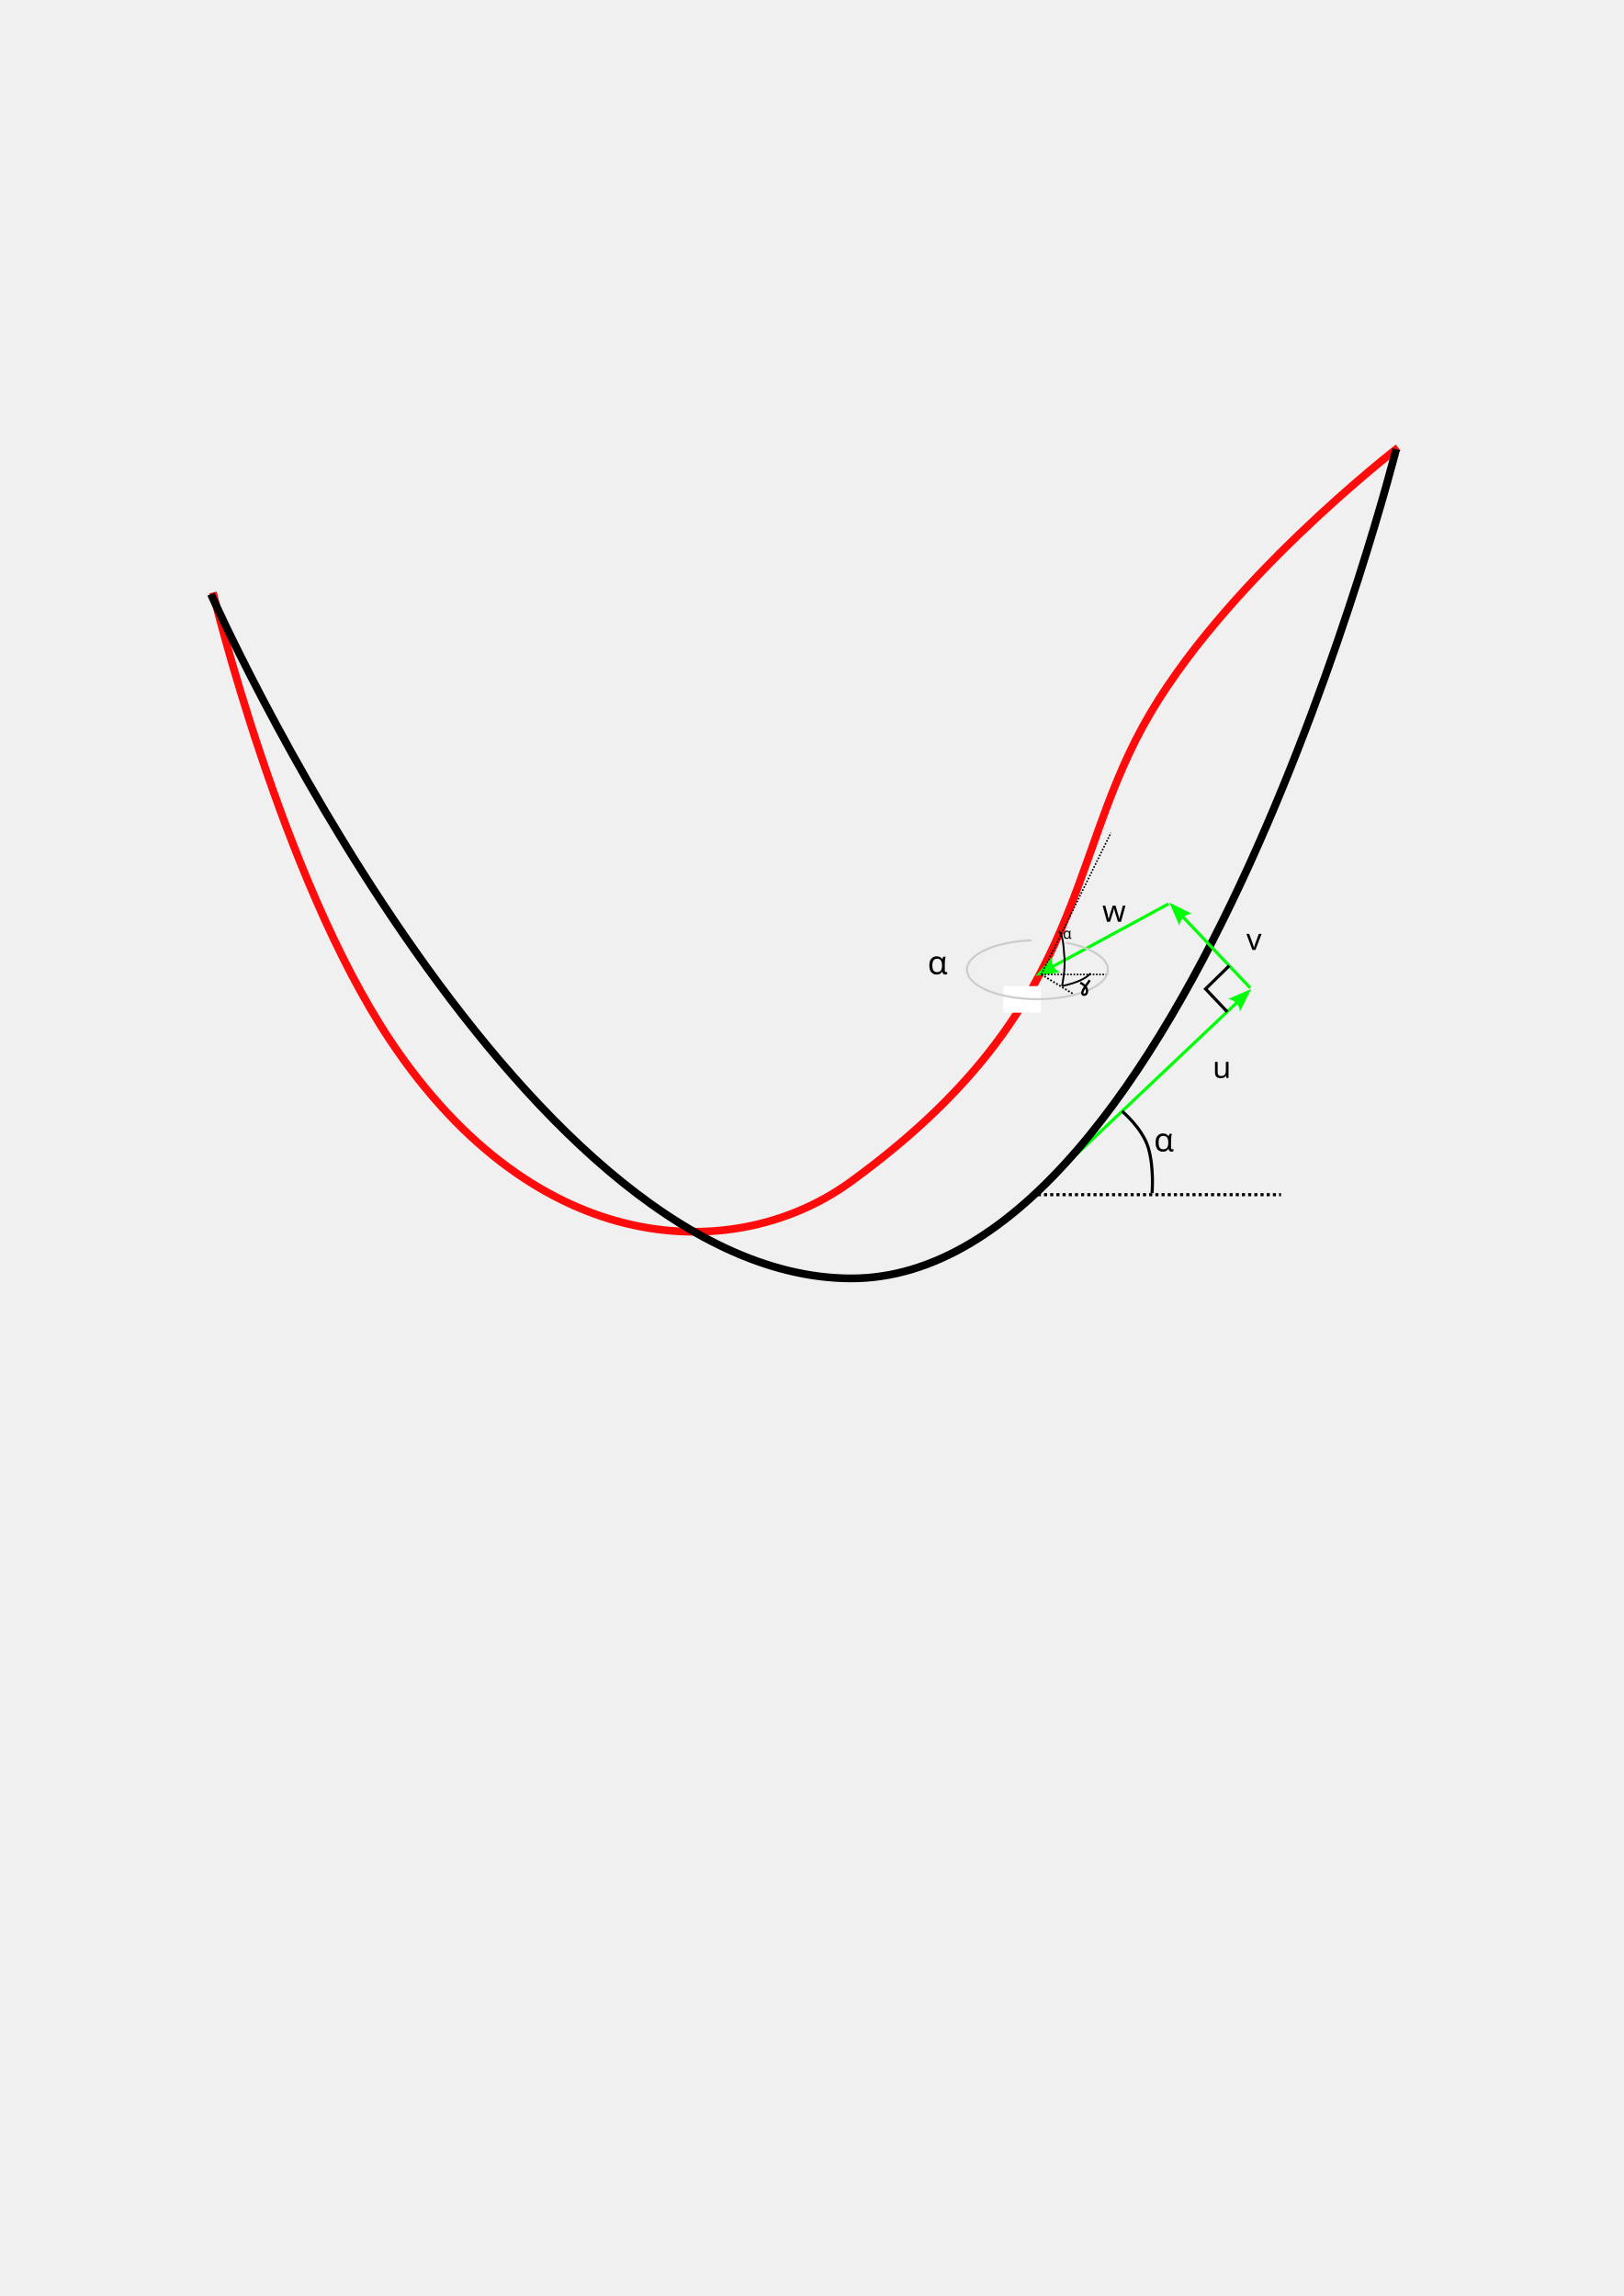
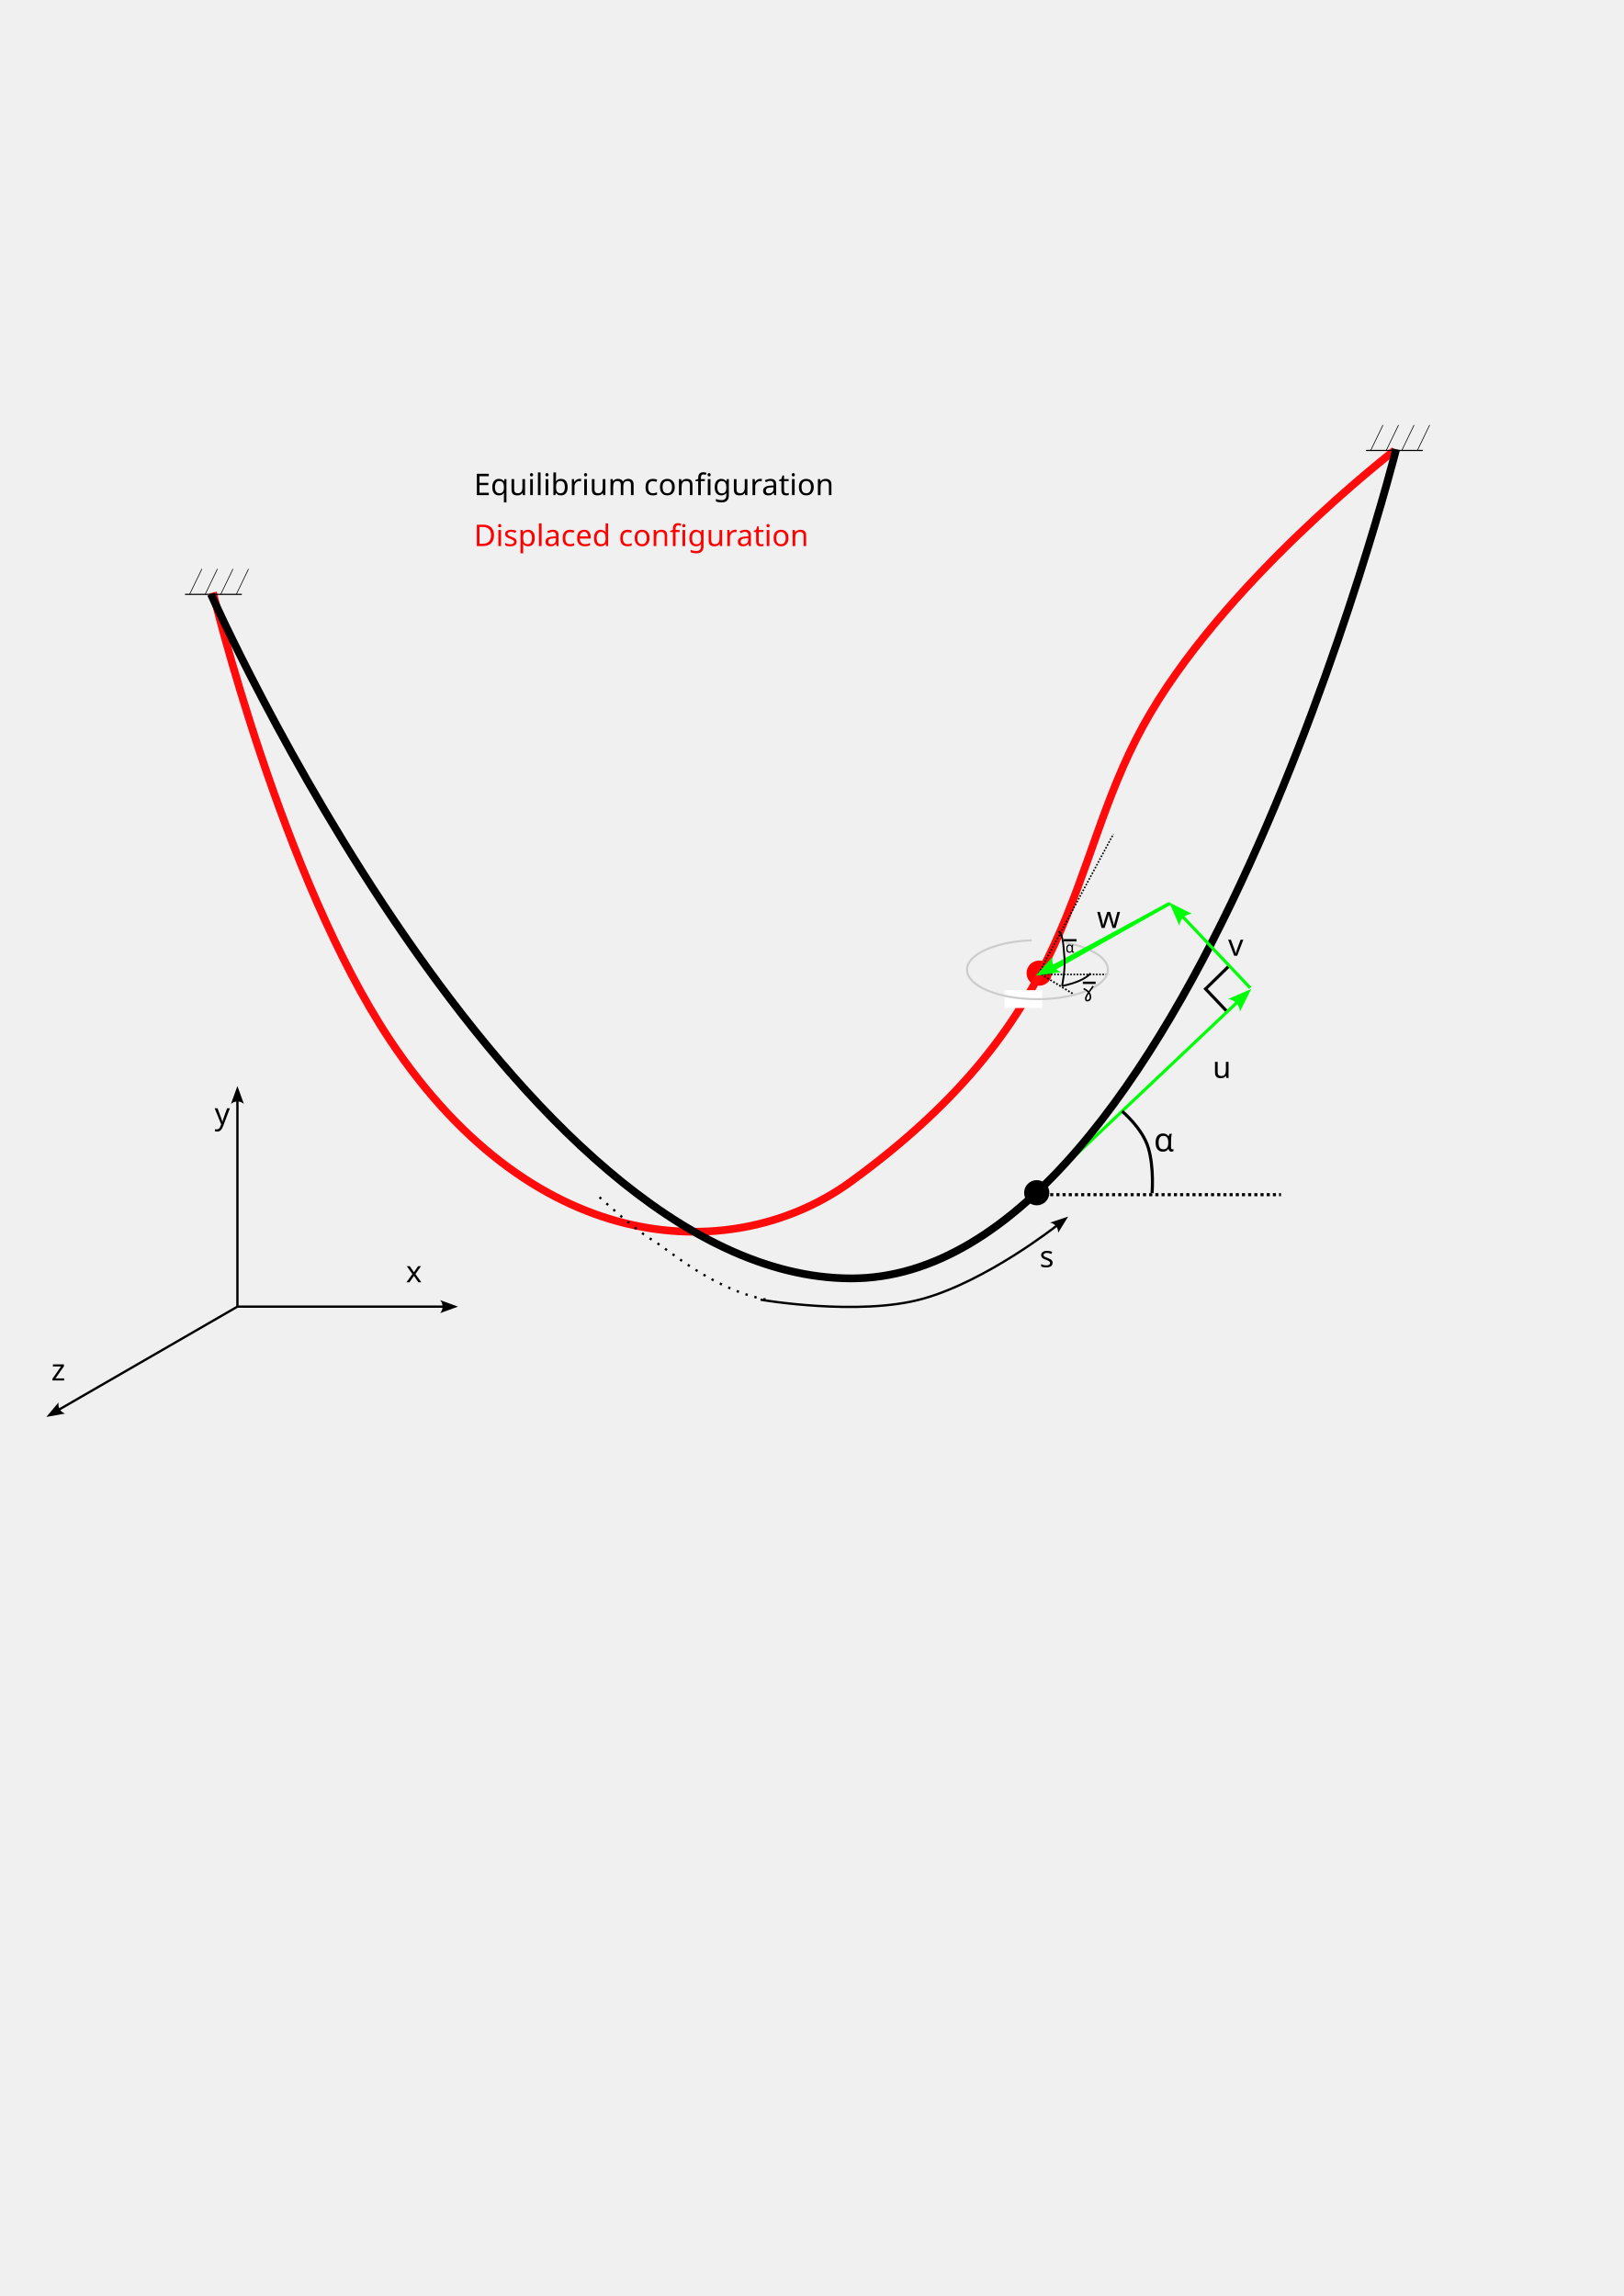
<svg xmlns="http://www.w3.org/2000/svg" width="210mm" height="297mm" viewBox="0 0 210 297" version="1.1" id="svg1">
  <defs id="defs1">
    <marker style="overflow:visible" id="ConcaveTriangle" refX="0" refY="0" orient="auto-start-reverse" markerWidth="1" markerHeight="1" viewBox="0 0 1 1" preserveAspectRatio="xMidYMid">
      <path transform="scale(0.7)" d="M -2,-4 9,0 -2,4 c 2,-2.33 2,-5.66 0,-8 z" style="fill:context-stroke;fill-rule:evenodd;stroke:none" id="path7" />
    </marker>
    <clipPath clipPathUnits="userSpaceOnUse" id="clipPath12">
      <rect style="display:none;fill:none;fill-opacity:1;stroke:#000000;stroke-width:0.4;stroke-dasharray:none;stroke-dashoffset:0;stroke-opacity:1" id="rect13" width="4.426" height="5.085" x="133.426" y="119.026" d="M 133.426,119.026 H 137.852 V 124.111 H 133.426 Z" />
      <path id="lpe_path-effect13" style="fill:none;fill-opacity:1;stroke:#000000;stroke-width:0.4;stroke-dasharray:none;stroke-dashoffset:0;stroke-opacity:1" class="powerclip" d="M 119.934,116.495 H 148.422 V 134.381 H 119.934 Z M 133.426,119.026 V 124.111 H 137.852 V 119.026 Z" />
    </clipPath>
    <clipPath clipPathUnits="userSpaceOnUse" id="clipath_lpe_path-effect15">
      <rect style="display:none;fill:none;fill-opacity:1;stroke:#000000;stroke-width:0.4;stroke-dasharray:none;stroke-dashoffset:0;stroke-opacity:1" id="rect15" width="4.426" height="5.085" x="133.426" y="119.026" d="M 133.426,119.026 H 137.852 V 124.111 H 133.426 Z" />
      <path id="lpe_path-effect15" style="fill:none;fill-opacity:1;stroke:#000000;stroke-width:0.4;stroke-dasharray:none;stroke-dashoffset:0;stroke-opacity:1" class="powerclip" d="M 133.736,121.315 H 147.974 V 133.36 H 133.736 Z M 133.426,119.026 V 124.111 H 137.852 V 119.026 Z" />
    </clipPath>
    <clipPath clipPathUnits="userSpaceOnUse" id="clipath_lpe_path-effect22">
      <path id="lpe_path-effect22" style="fill:none;fill-opacity:1;stroke:#000000;stroke-width:0.4;stroke-dasharray:none;stroke-dashoffset:0;stroke-opacity:1" class="powerclip" d="M 133.736,117.684 H 148.422 V 133.36 H 133.736 Z M 133.426,119.026 V 124.111 H 137.852 V 119.026 Z" />
    </clipPath>
  </defs>
  <g id="layer1">
+     <circle style="fill:#ff0000;fill-opacity:1;fill-rule:evenodd;stroke-width:0.265" id="circle31" cx="134.402" cy="125.88" r="1.631" />
+     <path style="fill:none;fill-opacity:1;stroke:#000000;stroke-width:0.4;stroke-dasharray:none;stroke-dashoffset:0;stroke-opacity:1" d="M 158.981,124.925 C 155.921,127.921 155.921,127.921 155.921,127.921 L 158.718,130.874" id="path9" />
    <path style="fill:none;fill-opacity:1;stroke:#00ff07;stroke-width:0.4;stroke-dasharray:none;stroke-opacity:1;marker-start:url(#ConcaveTriangle)" d="M 159.999,129.661 134.097,154.187" id="path3" />
-     <path style="fill:none;fill-opacity:1;stroke:#ff0b0b;stroke-width:1;stroke-dasharray:none;stroke-opacity:1" d="M 27.544,76.643 C 27.544,76.643 36.456,113.524 50.448,134.545 69.525,163.206 95.301,163.571 110.019,152.87 139.991,131.079 137.764,112.346 147.809,93.971 157.853,75.597 180.831,57.899 180.831,57.899" id="path2" />
+     <path style="fill:none;fill-opacity:1;stroke:#ff0b0b;stroke-width:1;stroke-dasharray:none;stroke-opacity:1" d="M 27.544,76.643 C 27.544,76.643 36.456,113.524 50.448,134.545 69.525,163.206 95.301,163.571 110.019,152.87 139.991,131.079 137.764,112.346 147.809,93.971 157.853,75.597 180.358,58.27 180.358,58.27" id="path2" />
    <path style="fill:none;stroke:#000000;stroke-width:1;fill-opacity:1;stroke-opacity:1;stroke-dasharray:none" d="M 27.283,76.852 C 27.283,76.852 66.443,165.132 109.967,165.367 153.49,165.601 180.57,58.107 180.57,58.107" id="path1" />
    <path style="fill:none;fill-opacity:1;stroke:#00ff07;stroke-width:0.4;stroke-dasharray:none;stroke-opacity:1;marker-start:url(#ConcaveTriangle)" d="M 152.965,118.571 161.687,127.783" id="path4" />
    <path style="fill:none;fill-opacity:1;stroke:#000000;stroke-width:0.4;stroke-dasharray:0.4,0.4;stroke-dashoffset:0;stroke-opacity:1" d="M 133.426,154.539 H 165.678" id="path5" />
-     <path style="fill:none;fill-opacity:1;stroke:#00ff07;stroke-width:0.4;stroke-dasharray:none;stroke-opacity:1;marker-start:url(#ConcaveTriangle)" d="M 136.119,125.049 151.137,116.917" id="path6" />
    <path style="fill:none;fill-opacity:1;stroke:#000000;stroke-width:0.4;stroke-dasharray:none;stroke-dashoffset:0;stroke-opacity:1" d="M 149,154.332 C 149,154.332 149.282,151.078 148.521,148.5 147.76,145.922 145.122,143.747 145.122,143.747" id="path8" />
    <text xml:space="preserve" style="font-size:11.289px;line-height:1.25;font-family:'Noto Sans Multani';-inkscape-font-specification:'Noto Sans Multani';stroke-width:0.265" x="150.914" y="148.263" id="text8">
      <tspan id="tspan8" style="stroke-width:0.265" x="150.914" y="148.263" />
    </text>
    <text xml:space="preserve" style="font-size:4.233px;line-height:1.25;font-family:'Noto Sans Multani';-inkscape-font-specification:'Noto Sans Multani';stroke-width:0.265" x="149.221" y="148.929" id="text9">
      <tspan id="tspan9" style="font-size:4.233px;stroke-width:0.265" x="149.221" y="148.929">α</tspan>
    </text>
-     <path style="fill:none;fill-opacity:1;stroke:#000000;stroke-width:0.4;stroke-dasharray:none;stroke-dashoffset:0;stroke-opacity:1" d="M 158.981,124.925 C 155.921,127.921 155.921,127.921 155.921,127.921 L 158.718,130.874" id="path9" />
    <path style="fill:none;fill-opacity:1;stroke:#000000;stroke-width:0.208;stroke-dasharray:0.208,0.208;stroke-dashoffset:0;stroke-opacity:1" d="M 134.676,126.049 H 143.422" id="path10" />
    <path style="fill:none;fill-opacity:1;stroke:#000000;stroke-width:0.226;stroke-dasharray:0.226,0.226;stroke-dashoffset:0;stroke-opacity:1" d="M 134.676,126.049 139.049,128.721" id="path11" />
-     <rect style="fill:#ffffff;fill-opacity:1;stroke:#000000;stroke-width:0;stroke-dasharray:none;stroke-dashoffset:0;stroke-opacity:1" id="rect14" width="4.856" height="3.436" x="129.774" y="127.559" />
+     <rect style="fill:#ffffff;fill-opacity:1;stroke:#000000;stroke-width:0;stroke-dasharray:none;stroke-dashoffset:0;stroke-opacity:1" id="rect14" width="4.856" height="2.307" x="129.932" y="128.084" />
    <path style="fill:none;fill-opacity:1;fill-rule:evenodd;stroke:#cccccc;stroke-width:0.265;stroke-opacity:1" id="path12" clip-path="url(#clipPath12)" d="M 143.29,125.438 A 9.112,3.811 0 0 1 134.178,129.249 9.112,3.811 0 0 1 125.066,125.438 9.112,3.811 0 0 1 134.178,121.628 9.112,3.811 0 0 1 143.29,125.438 Z" />
    <path style="fill:none;fill-opacity:1;fill-rule:evenodd;stroke:#000000;stroke-width:0.265;stroke-opacity:1" id="path14" clip-path="url(#clipath_lpe_path-effect15)" d="M 142.875,126.402 A 9.112,3.231 0 0 1 138.763,128.23" transform="matrix(0.8986148,0,0,0.8986148,12.66645,12.31783)" />
    <text xml:space="preserve" style="font-size:4.233px;line-height:1.25;font-family:'Noto Sans Multani';-inkscape-font-specification:'Noto Sans Multani';stroke-width:0.265" x="173.588" y="145.076" id="text15">
      <tspan id="tspan15" style="font-size:4.233px;stroke-width:0.265" x="173.588" y="145.076" />
    </text>
    <text xml:space="preserve" style="font-size:3.881px;line-height:1.25;font-family:'Noto Sans Multani';-inkscape-font-specification:'Noto Sans Multani';stroke-width:0.265" x="156.827" y="139.437" id="text16">
      <tspan id="tspan16" style="stroke-width:0.265;font-size:3.881px" x="156.827" y="139.437">u</tspan>
    </text>
-     <text xml:space="preserve" style="font-size:3.881px;line-height:1.25;font-family:'Noto Sans Multani';-inkscape-font-specification:'Noto Sans Multani';stroke-width:0.265" x="161.201" y="122.879" id="text17">
-       <tspan id="tspan17" style="stroke-width:0.265;font-size:3.881px" x="161.201" y="122.879">v</tspan>
+     <text xml:space="preserve" style="font-size:3.881px;line-height:1.25;font-family:'Noto Sans Multani';-inkscape-font-specification:'Noto Sans Multani';stroke-width:0.265" x="158.84" y="123.631" id="text17">
+       <tspan id="tspan17" style="font-size:3.881px;stroke-width:0.265" x="158.84" y="123.631">v</tspan>
    </text>
-     <text xml:space="preserve" style="font-size:3.881px;line-height:1.25;font-family:'Noto Sans Multani';-inkscape-font-specification:'Noto Sans Multani';stroke-width:0.265" x="142.561" y="119.235" id="text18">
-       <tspan id="tspan18" style="stroke-width:0.265;font-size:3.881px" x="142.561" y="119.235">w</tspan>
-     </text>
-     <text xml:space="preserve" style="font-size:4.233px;line-height:1.25;font-family:'Noto Sans Multani';-inkscape-font-specification:'Noto Sans Multani';stroke-width:0.265" x="119.959" y="126.019" id="text19">
-       <tspan id="tspan19" style="font-size:4.233px;stroke-width:0.265" x="119.959" y="126.019">α</tspan>
+     <text xml:space="preserve" style="font-size:3.881px;line-height:1.25;font-family:'Noto Sans Multani';-inkscape-font-specification:'Noto Sans Multani';stroke-width:0.265" x="141.863" y="120.04" id="text18">
+       <tspan id="tspan18" style="font-size:3.881px;stroke-width:0.265" x="141.863" y="120.04">w</tspan>
    </text>
    <text xml:space="preserve" style="font-size:11.289px;line-height:1.25;font-family:'Noto Sans Multani';-inkscape-font-specification:'Noto Sans Multani';stroke-width:0.265" x="103.094" y="112.049" id="text20">
      <tspan id="tspan20" style="stroke-width:0.265" x="103.094" y="112.049" />
    </text>
-     <path style="fill:#ffffff;fill-opacity:1;stroke:#000000;stroke-width:0.3;stroke-dasharray:none;stroke-dashoffset:0;stroke-opacity:1" d="M 139.711,127.125 C 139.924,127.219 140.114,127.335 140.268,127.508 140.334,127.582 140.403,127.653 140.46,127.734 140.485,127.771 140.497,127.815 140.512,127.856 140.588,128.062 140.621,128.179 140.564,128.396 140.553,128.439 140.539,128.483 140.512,128.518 140.412,128.645 140.319,128.674 140.164,128.674 140.134,128.674 140.1,128.675 140.077,128.657 139.851,128.476 140.086,128.062 140.199,127.874 140.313,127.683 140.405,127.541 140.53,127.369 140.656,127.194 140.83,126.995 140.93,126.794" id="path20" />
+     <path style="fill:none;fill-opacity:1;stroke:#000000;stroke-width:0.208;stroke-dasharray:0.208, 0.208;stroke-dashoffset:0;stroke-opacity:1" d="M 134.359,125.887 144,107.884" id="path22" />
+     <g id="g25" transform="translate(-5.805786,13.84457)">
+       <path style="fill:none;fill-opacity:1;stroke:#00ff07;stroke-width:0.4;stroke-dasharray:none;stroke-opacity:1;marker-start:url(#ConcaveTriangle)" d="M 141.978,111.179 156.995,103.046" id="path6" />
+       <path style="fill:none;fill-opacity:1;stroke:#00ff07;stroke-width:0.4;stroke-dasharray:none;stroke-opacity:1" d="M 142.051,111.524 157.15,103.003" id="path24" />
+     </g>
    <path id="path21" transform="matrix(0.8986148,0,0,0.8986148,12.66645,12.31783)" clip-path="url(#clipath_lpe_path-effect22)" d="M 138.299,120.35 C 138.956,120.988 138.964,122.585 139.108,124.2 139.251,125.816 138.763,128.23 138.763,128.23" style="fill:none;fill-opacity:1;fill-rule:evenodd;stroke:#000000;stroke-width:0.265;stroke-opacity:1" />
-     <text xml:space="preserve" style="font-size:1.891px;line-height:1.25;font-family:'Noto Sans Multani';-inkscape-font-specification:'Noto Sans Multani';stroke-width:0.118" x="140.915" y="118.452" id="text22" transform="scale(0.9754438,1.025174)">
-       <tspan id="tspan22" style="font-size:1.891px;stroke-width:0.118" x="140.915" y="118.452">α</tspan>
+     <text xml:space="preserve" style="font-size:3.881px;line-height:1.25;font-family:'Noto Sans Multani';-inkscape-font-specification:'Noto Sans Multani';stroke-width:0.265" x="52.387" y="78.474" id="text25">
+       <tspan id="tspan25" style="stroke-width:0.265;font-size:3.881px" x="52.387" y="78.474" />
    </text>
-     <path style="fill:none;fill-opacity:1;stroke:#000000;stroke-width:0.208;stroke-dasharray:0.208, 0.208;stroke-dashoffset:0;stroke-opacity:1" d="M 134.676,126.049 143.683,107.722" id="path22" />
+     <text xml:space="preserve" style="font-size:4.233px;line-height:1.25;font-family:'Noto Sans Multani';-inkscape-font-specification:'Noto Sans Multani';stroke-width:0.265" x="74.232" y="59.174" id="text26">
+       <tspan id="tspan26" style="stroke-width:0.265;font-size:4.233px" x="74.232" y="59.174" />
+     </text>
+     <text xml:space="preserve" style="font-size:3.881px;line-height:1.25;font-family:'Noto Sans Multani';-inkscape-font-specification:'Noto Sans Multani';stroke-width:0.265" x="78.686" y="50.266" id="text27">
+       <tspan id="tspan27" style="stroke-width:0.265;font-size:3.881px" x="78.686" y="50.266" />
+     </text>
+     <text xml:space="preserve" style="font-size:11.289px;line-height:1.25;font-family:'Noto Sans Symbols';-inkscape-font-specification:'Noto Sans Symbols';stroke-width:0.265;font-weight:normal;font-style:normal;font-stretch:normal;font-variant:normal" x="61.931" y="56.204" id="text28">
+       <tspan id="tspan28" style="stroke-width:0.265;-inkscape-font-specification:'Noto Sans Symbols';font-family:'Noto Sans Symbols';font-weight:normal;font-style:normal;font-stretch:normal;font-variant:normal" x="61.931" y="56.204" />
+     </text>
+     <text xml:space="preserve" style="font-size:3.881px;line-height:1.25;font-family:'Noto Sans Multani';-inkscape-font-specification:'Noto Sans Multani';stroke-width:0.265" x="61.295" y="64.052" id="text29">
+       <tspan id="tspan29" style="stroke-width:0.265" x="61.295" y="64.052">Equilibrium configuration</tspan>
+       <tspan style="stroke-width:0.265" x="61.295" y="68.902" id="tspan30" />
+     </text>
+     <text xml:space="preserve" style="font-size:3.881px;line-height:1.25;font-family:'Noto Sans Multani';-inkscape-font-specification:'Noto Sans Multani';stroke-width:0.265" x="61.295" y="70.637" id="text31">
+       <tspan id="tspan31" style="fill:#ff0000;stroke-width:0.265" x="61.295" y="70.637">Displaced configuration</tspan>
+     </text>
+     <circle style="fill:#000000;fill-opacity:1;fill-rule:evenodd;stroke-width:0.265" id="path31" cx="134.086" cy="154.286" r="1.631" />
+     <path style="fill:none;fill-opacity:1;stroke:#000000;stroke-width:0.3;stroke-dasharray:none;stroke-dashoffset:0;stroke-opacity:1;marker-end:url(#ConcaveTriangle)" d="M 98.369,168.121 C 98.369,168.121 111.022,170.305 119.305,168.016 127.587,165.727 136.664,158.547 136.664,158.547" id="path32" />
+     <path style="fill:none;fill-opacity:1;stroke:#000000;stroke-width:0.3;stroke-dasharray:0.3, 0.9;stroke-dashoffset:0;stroke-opacity:1" d="M 77.538,154.865 C 77.538,154.865 82.196,159.155 84.271,160.336 86.345,161.517 92.027,166.771 99.105,168.121" id="path33" />
+     <text xml:space="preserve" style="font-size:3.881px;line-height:1.25;font-family:'Noto Sans Multani';-inkscape-font-specification:'Noto Sans Multani';stroke-width:0.265" x="134.455" y="163.913" id="text33">
+       <tspan id="tspan33" style="stroke-width:0.265" x="134.455" y="163.913">s</tspan>
+     </text>
+     <g id="g38" transform="matrix(0.5,0,0,0.5,129.7335,6.166394)">
+       <path style="fill:none;fill-opacity:1;stroke:#000000;stroke-width:0.3;stroke-dasharray:none;stroke-dashoffset:0;stroke-opacity:1" d="M 108.596,104.207 H 93.901" id="path34" />
+       <path style="fill:none;fill-opacity:1;stroke:#000000;stroke-width:0.177;stroke-dasharray:none;stroke-dashoffset:0;stroke-opacity:1" d="M 107.174,104.168 C 110.333,97.626 110.333,97.626 110.333,97.626 V 97.626" id="path35" />
+       <path style="fill:none;fill-opacity:1;stroke:#000000;stroke-width:0.177;stroke-dasharray:none;stroke-dashoffset:0;stroke-opacity:1" d="M 95.105,104.168 C 98.263,97.626 98.263,97.626 98.263,97.626 V 97.626" id="path36" />
+       <path style="fill:none;fill-opacity:1;stroke:#000000;stroke-width:0.177;stroke-dasharray:none;stroke-dashoffset:0;stroke-opacity:1" d="M 99.128,104.168 C 102.286,97.626 102.286,97.626 102.286,97.626 V 97.626" id="path37" />
+       <path style="fill:none;fill-opacity:1;stroke:#000000;stroke-width:0.177;stroke-dasharray:none;stroke-dashoffset:0;stroke-opacity:1" d="M 103.151,104.168 C 106.31,97.626 106.31,97.626 106.31,97.626 V 97.626" id="path38" />
+     </g>
+     <g id="g47" transform="matrix(0.5,0,0,0.5,-23.02114,24.78195)">
+       <path style="fill:none;fill-opacity:1;stroke:#000000;stroke-width:0.3;stroke-dasharray:none;stroke-dashoffset:0;stroke-opacity:1" d="M 108.596,104.207 H 93.901" id="path43" />
+       <path style="fill:none;fill-opacity:1;stroke:#000000;stroke-width:0.177;stroke-dasharray:none;stroke-dashoffset:0;stroke-opacity:1" d="M 107.174,104.168 C 110.333,97.626 110.333,97.626 110.333,97.626 V 97.626" id="path44" />
+       <path style="fill:none;fill-opacity:1;stroke:#000000;stroke-width:0.177;stroke-dasharray:none;stroke-dashoffset:0;stroke-opacity:1" d="M 95.105,104.168 C 98.263,97.626 98.263,97.626 98.263,97.626 V 97.626" id="path45" />
+       <path style="fill:none;fill-opacity:1;stroke:#000000;stroke-width:0.177;stroke-dasharray:none;stroke-dashoffset:0;stroke-opacity:1" d="M 99.128,104.168 C 102.286,97.626 102.286,97.626 102.286,97.626 V 97.626" id="path46" />
+       <path style="fill:none;fill-opacity:1;stroke:#000000;stroke-width:0.177;stroke-dasharray:none;stroke-dashoffset:0;stroke-opacity:1" d="M 103.151,104.168 C 106.31,97.626 106.31,97.626 106.31,97.626 V 97.626" id="path47" />
+     </g>
+     <path style="fill:none;fill-opacity:1;stroke:#000000;stroke-width:0.3;stroke-dasharray:none;stroke-dashoffset:0;stroke-opacity:1;marker-start:url(#ConcaveTriangle)" d="M 30.706,142.378 V 169.02" id="path50" />
+     <path style="fill:none;fill-opacity:1;stroke:#000000;stroke-width:0.3;stroke-dasharray:none;stroke-dashoffset:0;stroke-opacity:1;marker-start:url(#ConcaveTriangle)" d="M 7.634,182.34 30.706,169.02" id="path51" />
+     <path style="fill:none;fill-opacity:1;stroke:#000000;stroke-width:0.3;stroke-dasharray:none;stroke-dashoffset:0;stroke-opacity:1;marker-start:url(#ConcaveTriangle)" d="M 57.348,169.02 H 30.706" id="path52" />
+     <text xml:space="preserve" style="font-size:3.881px;line-height:1.25;font-family:'Noto Sans Multani';-inkscape-font-specification:'Noto Sans Multani';stroke-width:0.265" x="52.506" y="165.867" id="text52">
+       <tspan id="tspan52" style="stroke-width:0.265" x="52.506" y="165.867">x</tspan>
+     </text>
+     <text xml:space="preserve" style="font-size:3.881px;line-height:1.25;font-family:'Noto Sans Multani';-inkscape-font-specification:'Noto Sans Multani';stroke-width:0.265" x="27.763" y="145.439" id="text53">
+       <tspan id="tspan53" style="stroke-width:0.265" x="27.763" y="145.439">y</tspan>
+     </text>
+     <text xml:space="preserve" style="font-size:3.881px;line-height:1.25;font-family:'Noto Sans Multani';-inkscape-font-specification:'Noto Sans Multani';stroke-width:0.265" x="6.626" y="178.57" id="text54">
+       <tspan id="tspan54" style="stroke-width:0.265" x="6.626" y="178.57">z</tspan>
+     </text>
+     <g id="g54" transform="translate(25.89633,-10.82707)">
+       <text xml:space="preserve" style="font-size:1.891px;line-height:1.25;font-family:'Noto Sans Multani';-inkscape-font-specification:'Noto Sans Multani';stroke-width:0.118" x="114.716" y="130.765" id="text22" transform="scale(0.9754438,1.025174)">
+         <tspan id="tspan22" style="font-size:1.891px;stroke-width:0.118" x="114.716" y="130.765">α</tspan>
+       </text>
+       <path style="fill:none;fill-opacity:1;stroke:#000000;stroke-width:0.3;stroke-dasharray:none;stroke-dashoffset:0;stroke-opacity:1" d="M 113.336,132.452 C 111.684,132.452 111.684,132.452 111.684,132.452" id="path54" />
+     </g>
+     <g id="g55" transform="translate(-0.3165811,-5.571827)">
+       <path style="fill:#ffffff;fill-opacity:1;stroke:#000000;stroke-width:0.2;stroke-dasharray:none;stroke-dashoffset:0;stroke-opacity:1" d="M 140.471,133.457 C 140.683,133.55 140.874,133.667 141.028,133.84 141.094,133.913 141.163,133.985 141.22,134.066 141.245,134.102 141.257,134.146 141.272,134.188 141.348,134.394 141.381,134.511 141.324,134.727 141.313,134.77 141.299,134.815 141.272,134.849 141.171,134.977 141.078,135.006 140.924,135.006 140.894,135.006 140.86,135.007 140.837,134.989 140.611,134.808 140.846,134.393 140.959,134.205 141.073,134.015 141.165,133.873 141.289,133.7 141.416,133.525 141.589,133.327 141.69,133.126" id="path20" />
+       <path style="fill:none;fill-opacity:1;stroke:#000000;stroke-width:0.3;stroke-dasharray:none;stroke-dashoffset:0;stroke-opacity:1" d="M 142.018,132.705 C 140.367,132.705 140.367,132.705 140.367,132.705" id="path55" />
+     </g>
  </g>
</svg>
